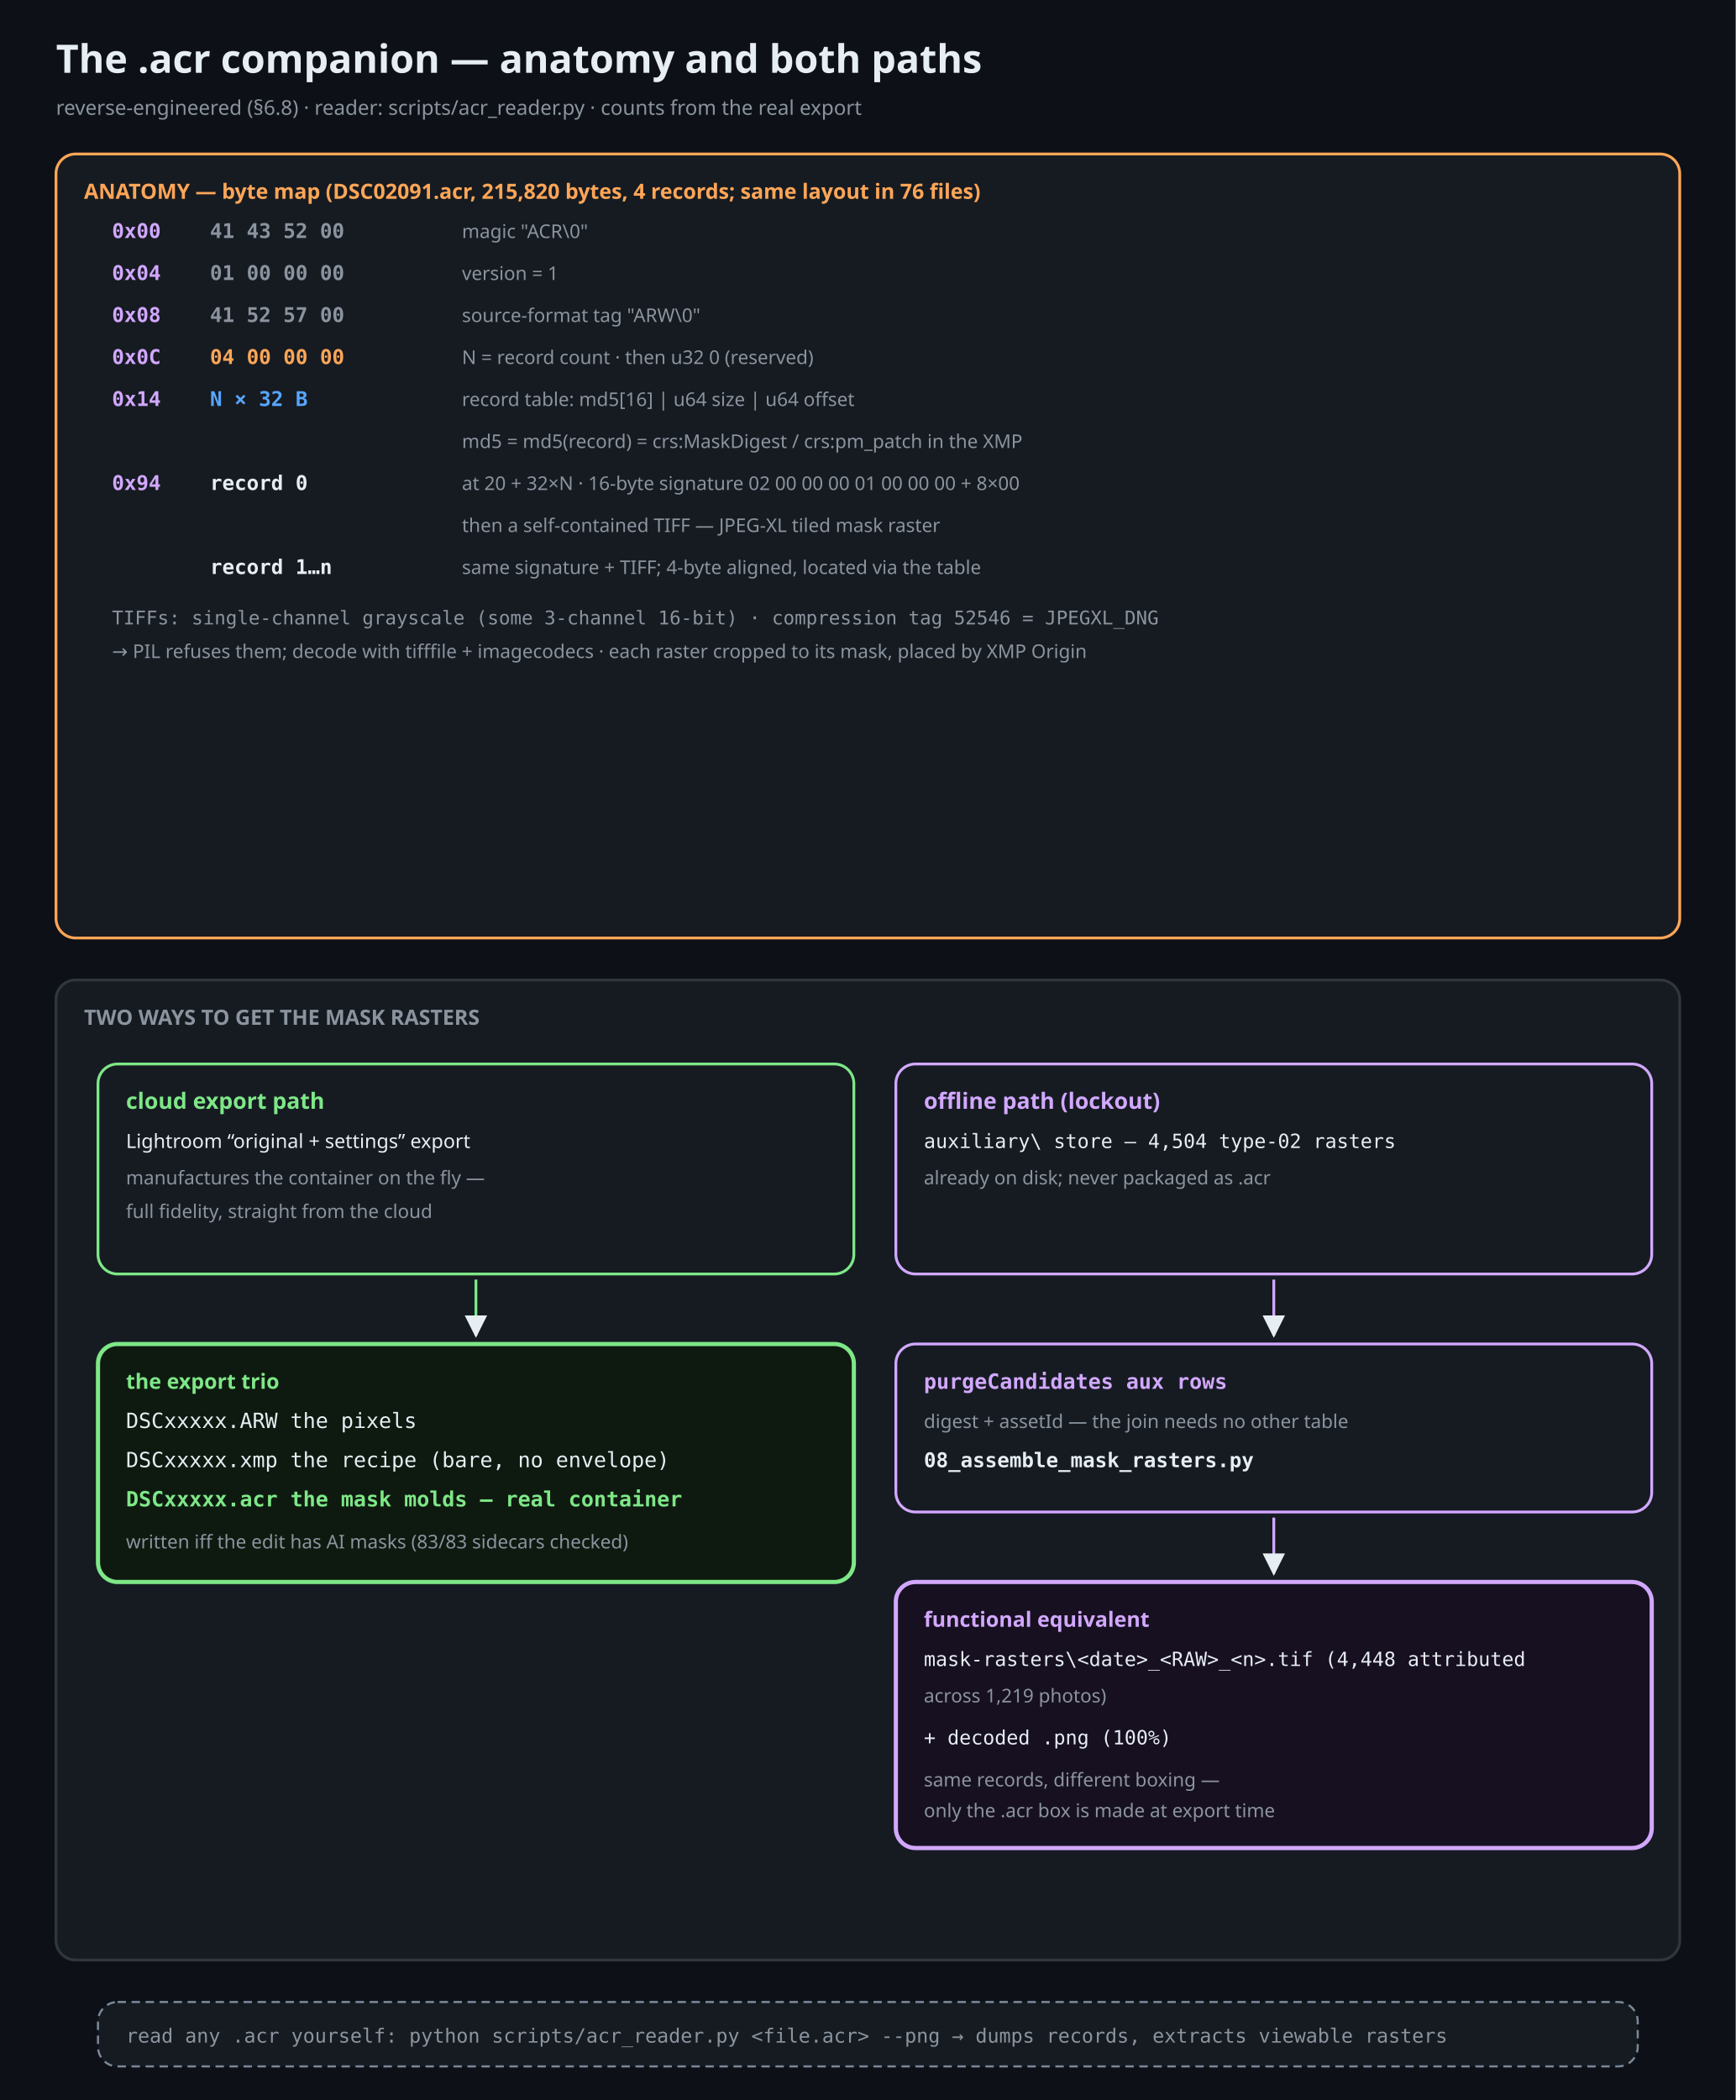
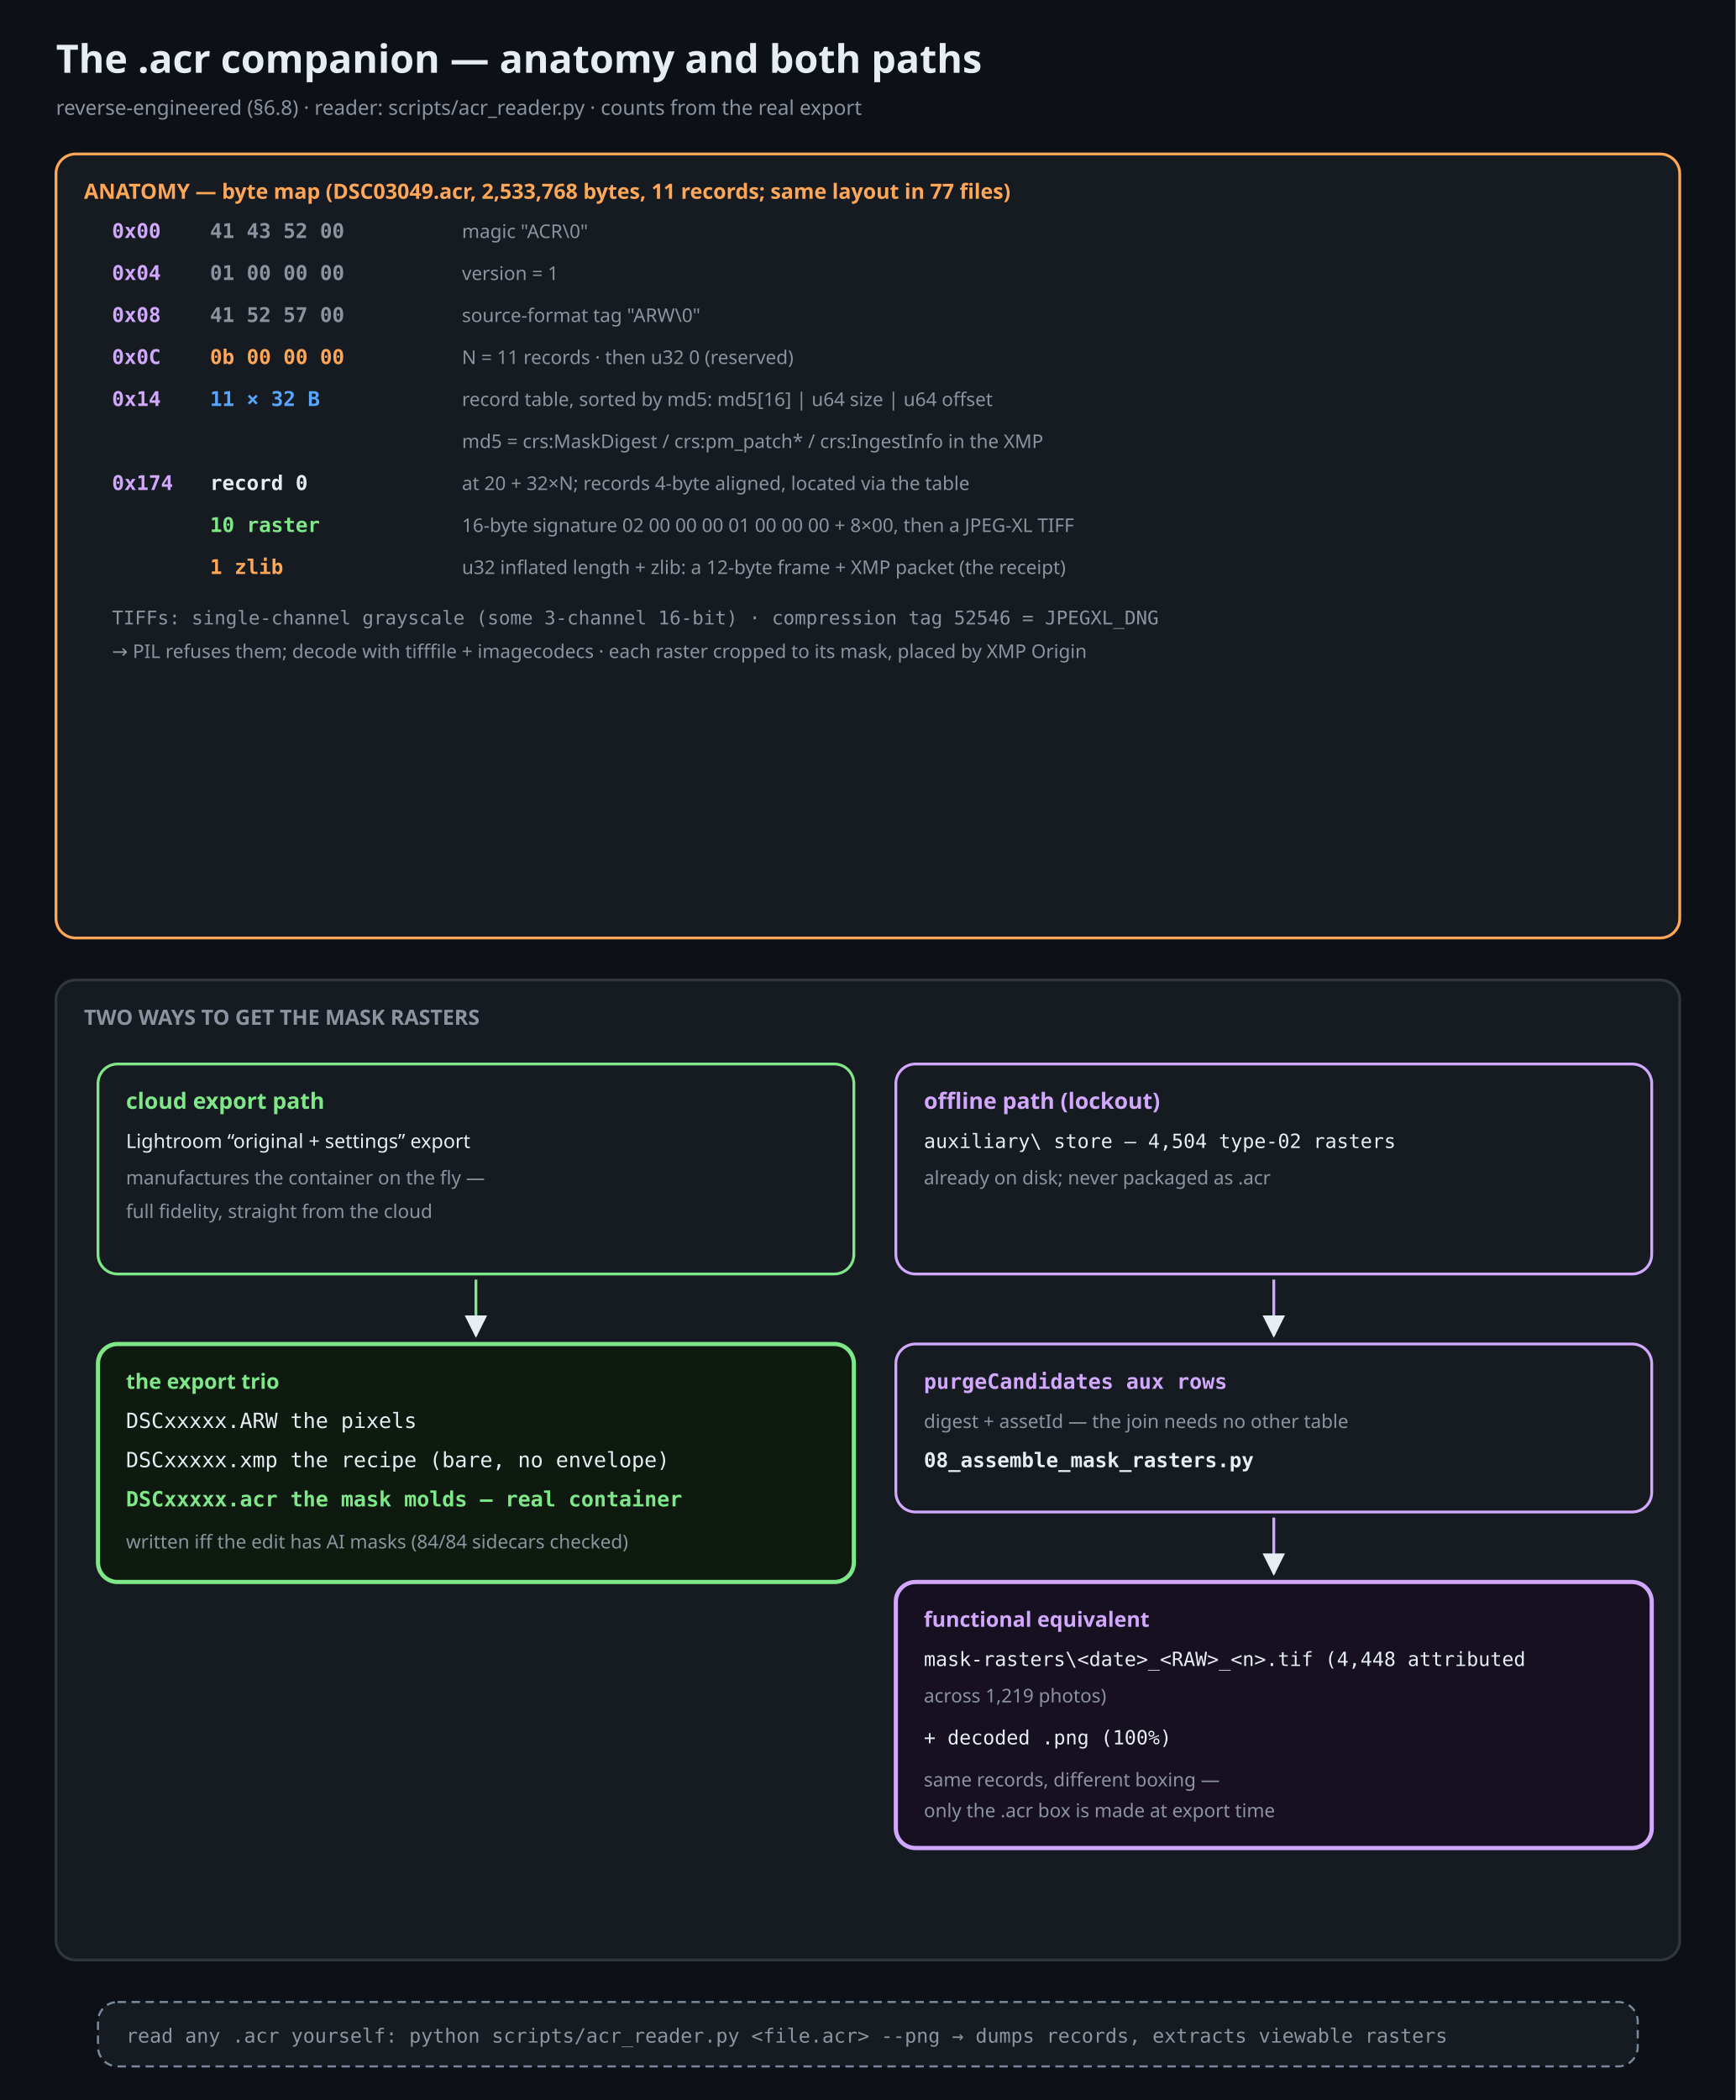
<svg xmlns="http://www.w3.org/2000/svg" width="1240" height="1500" viewBox="0 0 1240 1500" font-family="'Segoe UI', sans-serif">
  <rect width="1240" height="1500" fill="#0d1117" />
  <defs>
    <marker id="arr" viewBox="0 0 10 10" refX="9" refY="5" markerWidth="8" markerHeight="8" orient="auto-start-reverse">
      <path d="M 0 0 L 10 5 L 0 10 z" fill="#e6edf3" />
    </marker>
  </defs>
  <text x="40" y="52" font-size="28" fill="#e6edf3" font-family="'Segoe UI', sans-serif" font-weight="bold" text-anchor="start">The .acr companion — anatomy and both paths</text>
  <text x="40" y="82" font-size="14.5" fill="#8b949e" font-family="'Segoe UI', sans-serif" font-weight="normal" text-anchor="start">reverse-engineered (§6.8) · reader: scripts/acr_reader.py · counts from the real export</text>
  <rect x="40" y="110" width="1160" height="560" rx="14" fill="#161b22" stroke="#ffa657" stroke-width="2" />
-   <text x="60" y="142" font-size="15" fill="#ffa657" font-family="'Segoe UI', sans-serif" font-weight="bold" text-anchor="start">ANATOMY — byte map (DSC02091.acr, 215,820 bytes, 4 records; same layout in 76 files)</text>
+   <text x="60" y="142" font-size="15" fill="#ffa657" font-family="'Segoe UI', sans-serif" font-weight="bold" text-anchor="start">ANATOMY — byte map (DSC03049.acr, 2,533,768 bytes, 11 records; same layout in 77 files)</text>
  <text x="80" y="170" font-size="14.5" fill="#d2a8ff" font-family="Consolas, 'Cascadia Mono', monospace" font-weight="bold" text-anchor="start">0x00</text>
  <text x="150" y="170" font-size="14.5" fill="#8b949e" font-family="Consolas, 'Cascadia Mono', monospace" font-weight="bold" text-anchor="start">41 43 52 00</text>
  <text x="330" y="170" font-size="13.5" fill="#8b949e" font-family="'Segoe UI', sans-serif" font-weight="normal" text-anchor="start">magic "ACR\0"</text>
  <text x="80" y="200" font-size="14.5" fill="#d2a8ff" font-family="Consolas, 'Cascadia Mono', monospace" font-weight="bold" text-anchor="start">0x04</text>
  <text x="150" y="200" font-size="14.5" fill="#8b949e" font-family="Consolas, 'Cascadia Mono', monospace" font-weight="bold" text-anchor="start">01 00 00 00</text>
  <text x="330" y="200" font-size="13.5" fill="#8b949e" font-family="'Segoe UI', sans-serif" font-weight="normal" text-anchor="start">version = 1</text>
  <text x="80" y="230" font-size="14.5" fill="#d2a8ff" font-family="Consolas, 'Cascadia Mono', monospace" font-weight="bold" text-anchor="start">0x08</text>
  <text x="150" y="230" font-size="14.5" fill="#8b949e" font-family="Consolas, 'Cascadia Mono', monospace" font-weight="bold" text-anchor="start">41 52 57 00</text>
  <text x="330" y="230" font-size="13.5" fill="#8b949e" font-family="'Segoe UI', sans-serif" font-weight="normal" text-anchor="start">source-format tag "ARW\0"</text>
  <text x="80" y="260" font-size="14.5" fill="#d2a8ff" font-family="Consolas, 'Cascadia Mono', monospace" font-weight="bold" text-anchor="start">0x0C</text>
-   <text x="150" y="260" font-size="14.5" fill="#ffa657" font-family="Consolas, 'Cascadia Mono', monospace" font-weight="bold" text-anchor="start">04 00 00 00</text>
-   <text x="330" y="260" font-size="13.5" fill="#8b949e" font-family="'Segoe UI', sans-serif" font-weight="normal" text-anchor="start">N = record count · then u32 0 (reserved)</text>
+   <text x="150" y="260" font-size="14.5" fill="#ffa657" font-family="Consolas, 'Cascadia Mono', monospace" font-weight="bold" text-anchor="start">0b 00 00 00</text>
+   <text x="330" y="260" font-size="13.5" fill="#8b949e" font-family="'Segoe UI', sans-serif" font-weight="normal" text-anchor="start">N = 11 records · then u32 0 (reserved)</text>
  <text x="80" y="290" font-size="14.5" fill="#d2a8ff" font-family="Consolas, 'Cascadia Mono', monospace" font-weight="bold" text-anchor="start">0x14</text>
-   <text x="150" y="290" font-size="14.5" fill="#58a6ff" font-family="Consolas, 'Cascadia Mono', monospace" font-weight="bold" text-anchor="start">N × 32 B</text>
-   <text x="330" y="290" font-size="13.5" fill="#8b949e" font-family="'Segoe UI', sans-serif" font-weight="normal" text-anchor="start">record table: md5[16] | u64 size | u64 offset</text>
+   <text x="150" y="290" font-size="14.5" fill="#58a6ff" font-family="Consolas, 'Cascadia Mono', monospace" font-weight="bold" text-anchor="start">11 × 32 B</text>
+   <text x="330" y="290" font-size="13.5" fill="#8b949e" font-family="'Segoe UI', sans-serif" font-weight="normal" text-anchor="start">record table, sorted by md5: md5[16] | u64 size | u64 offset</text>
  <text x="80" y="320" font-size="14.5" fill="#d2a8ff" font-family="Consolas, 'Cascadia Mono', monospace" font-weight="bold" text-anchor="start" />
  <text x="150" y="320" font-size="14.5" fill="#58a6ff" font-family="Consolas, 'Cascadia Mono', monospace" font-weight="bold" text-anchor="start">           </text>
-   <text x="330" y="320" font-size="13.5" fill="#8b949e" font-family="'Segoe UI', sans-serif" font-weight="normal" text-anchor="start">md5 = md5(record) = crs:MaskDigest / crs:pm_patch in the XMP</text>
-   <text x="80" y="350" font-size="14.5" fill="#d2a8ff" font-family="Consolas, 'Cascadia Mono', monospace" font-weight="bold" text-anchor="start">0x94</text>
+   <text x="330" y="320" font-size="13.5" fill="#8b949e" font-family="'Segoe UI', sans-serif" font-weight="normal" text-anchor="start">md5 = crs:MaskDigest / crs:pm_patch* / crs:IngestInfo in the XMP</text>
+   <text x="80" y="350" font-size="14.5" fill="#d2a8ff" font-family="Consolas, 'Cascadia Mono', monospace" font-weight="bold" text-anchor="start">0x174</text>
  <text x="150" y="350" font-size="14.5" fill="#e6edf3" font-family="Consolas, 'Cascadia Mono', monospace" font-weight="bold" text-anchor="start">record 0</text>
-   <text x="330" y="350" font-size="13.5" fill="#8b949e" font-family="'Segoe UI', sans-serif" font-weight="normal" text-anchor="start">at 20 + 32×N · 16-byte signature 02 00 00 00 01 00 00 00 + 8×00</text>
+   <text x="330" y="350" font-size="13.5" fill="#8b949e" font-family="'Segoe UI', sans-serif" font-weight="normal" text-anchor="start">at 20 + 32×N; records 4-byte aligned, located via the table</text>
  <text x="80" y="380" font-size="14.5" fill="#d2a8ff" font-family="Consolas, 'Cascadia Mono', monospace" font-weight="bold" text-anchor="start" />
-   <text x="150" y="380" font-size="14.5" fill="#7ee787" font-family="Consolas, 'Cascadia Mono', monospace" font-weight="bold" text-anchor="start">           </text>
-   <text x="330" y="380" font-size="13.5" fill="#8b949e" font-family="'Segoe UI', sans-serif" font-weight="normal" text-anchor="start">then a self-contained TIFF — JPEG-XL tiled mask raster</text>
+   <text x="150" y="380" font-size="14.5" fill="#7ee787" font-family="Consolas, 'Cascadia Mono', monospace" font-weight="bold" text-anchor="start">10 raster</text>
+   <text x="330" y="380" font-size="13.5" fill="#8b949e" font-family="'Segoe UI', sans-serif" font-weight="normal" text-anchor="start">16-byte signature 02 00 00 00 01 00 00 00 + 8×00, then a JPEG-XL TIFF</text>
  <text x="80" y="410" font-size="14.5" fill="#d2a8ff" font-family="Consolas, 'Cascadia Mono', monospace" font-weight="bold" text-anchor="start" />
-   <text x="150" y="410" font-size="14.5" fill="#e6edf3" font-family="Consolas, 'Cascadia Mono', monospace" font-weight="bold" text-anchor="start">record 1…n</text>
-   <text x="330" y="410" font-size="13.5" fill="#8b949e" font-family="'Segoe UI', sans-serif" font-weight="normal" text-anchor="start">same signature + TIFF; 4-byte aligned, located via the table</text>
+   <text x="150" y="410" font-size="14.5" fill="#ffa657" font-family="Consolas, 'Cascadia Mono', monospace" font-weight="bold" text-anchor="start">1 zlib</text>
+   <text x="330" y="410" font-size="13.5" fill="#8b949e" font-family="'Segoe UI', sans-serif" font-weight="normal" text-anchor="start">u32 inflated length + zlib: a 12-byte frame + XMP packet (the receipt)</text>
  <text x="80" y="446" font-size="13.5" fill="#8b949e" font-family="Consolas, 'Cascadia Mono', monospace" font-weight="normal" text-anchor="start">TIFFs: single-channel grayscale (some 3-channel 16-bit) · compression tag 52546 = JPEGXL_DNG</text>
  <text x="80" y="470" font-size="13.5" fill="#8b949e" font-family="'Segoe UI', sans-serif" font-weight="normal" text-anchor="start">→ PIL refuses them; decode with tifffile + imagecodecs · each raster cropped to its mask, placed by XMP Origin</text>
  <rect x="40" y="700" width="1160" height="700" rx="14" fill="#161b22" stroke="#30363d" stroke-width="2" />
  <text x="60" y="732" font-size="15" fill="#8b949e" font-family="'Segoe UI', sans-serif" font-weight="bold" text-anchor="start">TWO WAYS TO GET THE MASK RASTERS</text>
  <rect x="70" y="760" width="540" height="150" rx="14" fill="#161b22" stroke="#7ee787" stroke-width="2" />
  <text x="90" y="792" font-size="16" fill="#7ee787" font-family="'Segoe UI', sans-serif" font-weight="bold" text-anchor="start">cloud export path</text>
  <text x="90" y="820" font-size="14" fill="#e6edf3" font-family="'Segoe UI', sans-serif" font-weight="normal" text-anchor="start">Lightroom “original + settings” export</text>
  <text x="90" y="846" font-size="13.5" fill="#8b949e" font-family="'Segoe UI', sans-serif" font-weight="normal" text-anchor="start">manufactures the container on the fly —</text>
  <text x="90" y="870" font-size="13.5" fill="#8b949e" font-family="'Segoe UI', sans-serif" font-weight="normal" text-anchor="start">full fidelity, straight from the cloud</text>
  <rect x="70" y="960" width="540" height="170" rx="14" fill="#0e1a10" stroke="#7ee787" stroke-width="3" />
  <text x="90" y="992" font-size="15" fill="#7ee787" font-family="'Segoe UI', sans-serif" font-weight="bold" text-anchor="start">the export trio</text>
  <text x="90" y="1020" font-size="15" fill="#e6edf3" font-family="Consolas, 'Cascadia Mono', monospace" font-weight="normal" text-anchor="start">DSCxxxxx.ARW   the pixels</text>
  <text x="90" y="1048" font-size="15" fill="#e6edf3" font-family="Consolas, 'Cascadia Mono', monospace" font-weight="normal" text-anchor="start">DSCxxxxx.xmp   the recipe (bare, no envelope)</text>
  <text x="90" y="1076" font-size="15" fill="#7ee787" font-family="Consolas, 'Cascadia Mono', monospace" font-weight="bold" text-anchor="start">DSCxxxxx.acr   the mask molds — real container</text>
-   <text x="90" y="1106" font-size="13.5" fill="#8b949e" font-family="'Segoe UI', sans-serif" font-weight="normal" text-anchor="start">written iff the edit has AI masks (83/83 sidecars checked)</text>
+   <text x="90" y="1106" font-size="13.5" fill="#8b949e" font-family="'Segoe UI', sans-serif" font-weight="normal" text-anchor="start">written iff the edit has AI masks (84/84 sidecars checked)</text>
  <line x1="340" y1="914" x2="340" y2="954" stroke="#7ee787" stroke-width="2" marker-end="url(#arr)" />
  <rect x="640" y="760" width="540" height="150" rx="14" fill="#161b22" stroke="#d2a8ff" stroke-width="2" />
  <text x="660" y="792" font-size="16" fill="#d2a8ff" font-family="'Segoe UI', sans-serif" font-weight="bold" text-anchor="start">offline path (lockout)</text>
  <text x="660" y="820" font-size="14" fill="#e6edf3" font-family="Consolas, 'Cascadia Mono', monospace" font-weight="normal" text-anchor="start">auxiliary\ store — 4,504 type-02 rasters</text>
  <text x="660" y="846" font-size="13.5" fill="#8b949e" font-family="'Segoe UI', sans-serif" font-weight="normal" text-anchor="start">already on disk; never packaged as .acr</text>
  <rect x="640" y="960" width="540" height="120" rx="14" fill="#161b22" stroke="#d2a8ff" stroke-width="2" />
  <text x="660" y="992" font-size="15" fill="#d2a8ff" font-family="Consolas, 'Cascadia Mono', monospace" font-weight="bold" text-anchor="start">purgeCandidates aux rows</text>
  <text x="660" y="1020" font-size="13.5" fill="#8b949e" font-family="'Segoe UI', sans-serif" font-weight="normal" text-anchor="start">digest + assetId — the join needs no other table</text>
  <text x="660" y="1048" font-size="14.5" fill="#e6edf3" font-family="Consolas, 'Cascadia Mono', monospace" font-weight="bold" text-anchor="start">08_assemble_mask_rasters.py</text>
  <line x1="910" y1="914" x2="910" y2="954" stroke="#d2a8ff" stroke-width="2" marker-end="url(#arr)" />
  <rect x="640" y="1130" width="540" height="190" rx="14" fill="#171021" stroke="#d2a8ff" stroke-width="3" />
  <text x="660" y="1162" font-size="15" fill="#d2a8ff" font-family="'Segoe UI', sans-serif" font-weight="bold" text-anchor="start">functional equivalent</text>
  <text x="660" y="1190" font-size="14" fill="#e6edf3" font-family="Consolas, 'Cascadia Mono', monospace" font-weight="normal" text-anchor="start">mask-rasters\&lt;date&gt;_&lt;RAW&gt;_&lt;n&gt;.tif  (4,448 attributed</text>
  <text x="660" y="1216" font-size="13.5" fill="#8b949e" font-family="'Segoe UI', sans-serif" font-weight="normal" text-anchor="start">across 1,219 photos)</text>
  <text x="660" y="1246" font-size="14" fill="#e6edf3" font-family="Consolas, 'Cascadia Mono', monospace" font-weight="normal" text-anchor="start">                     + decoded .png   (100%)</text>
  <text x="660" y="1276" font-size="13.5" fill="#8b949e" font-family="'Segoe UI', sans-serif" font-weight="normal" text-anchor="start">same records, different boxing —</text>
  <text x="660" y="1298" font-size="13.5" fill="#8b949e" font-family="'Segoe UI', sans-serif" font-weight="normal" text-anchor="start">only the .acr box is made at export time</text>
  <line x1="910" y1="1084" x2="910" y2="1124" stroke="#d2a8ff" stroke-width="2" marker-end="url(#arr)" />
  <rect x="70" y="1430" width="1100" height="46" rx="14" fill="#161b22" stroke="#7A8899" stroke-width="1.5" stroke-dasharray="6 4" />
  <text x="90" y="1459" font-size="14" fill="#8b949e" font-family="Consolas, 'Cascadia Mono', monospace" font-weight="normal" text-anchor="start">read any .acr yourself:  python scripts/acr_reader.py &lt;file.acr&gt; --png   → dumps records, extracts viewable rasters</text>
</svg>
